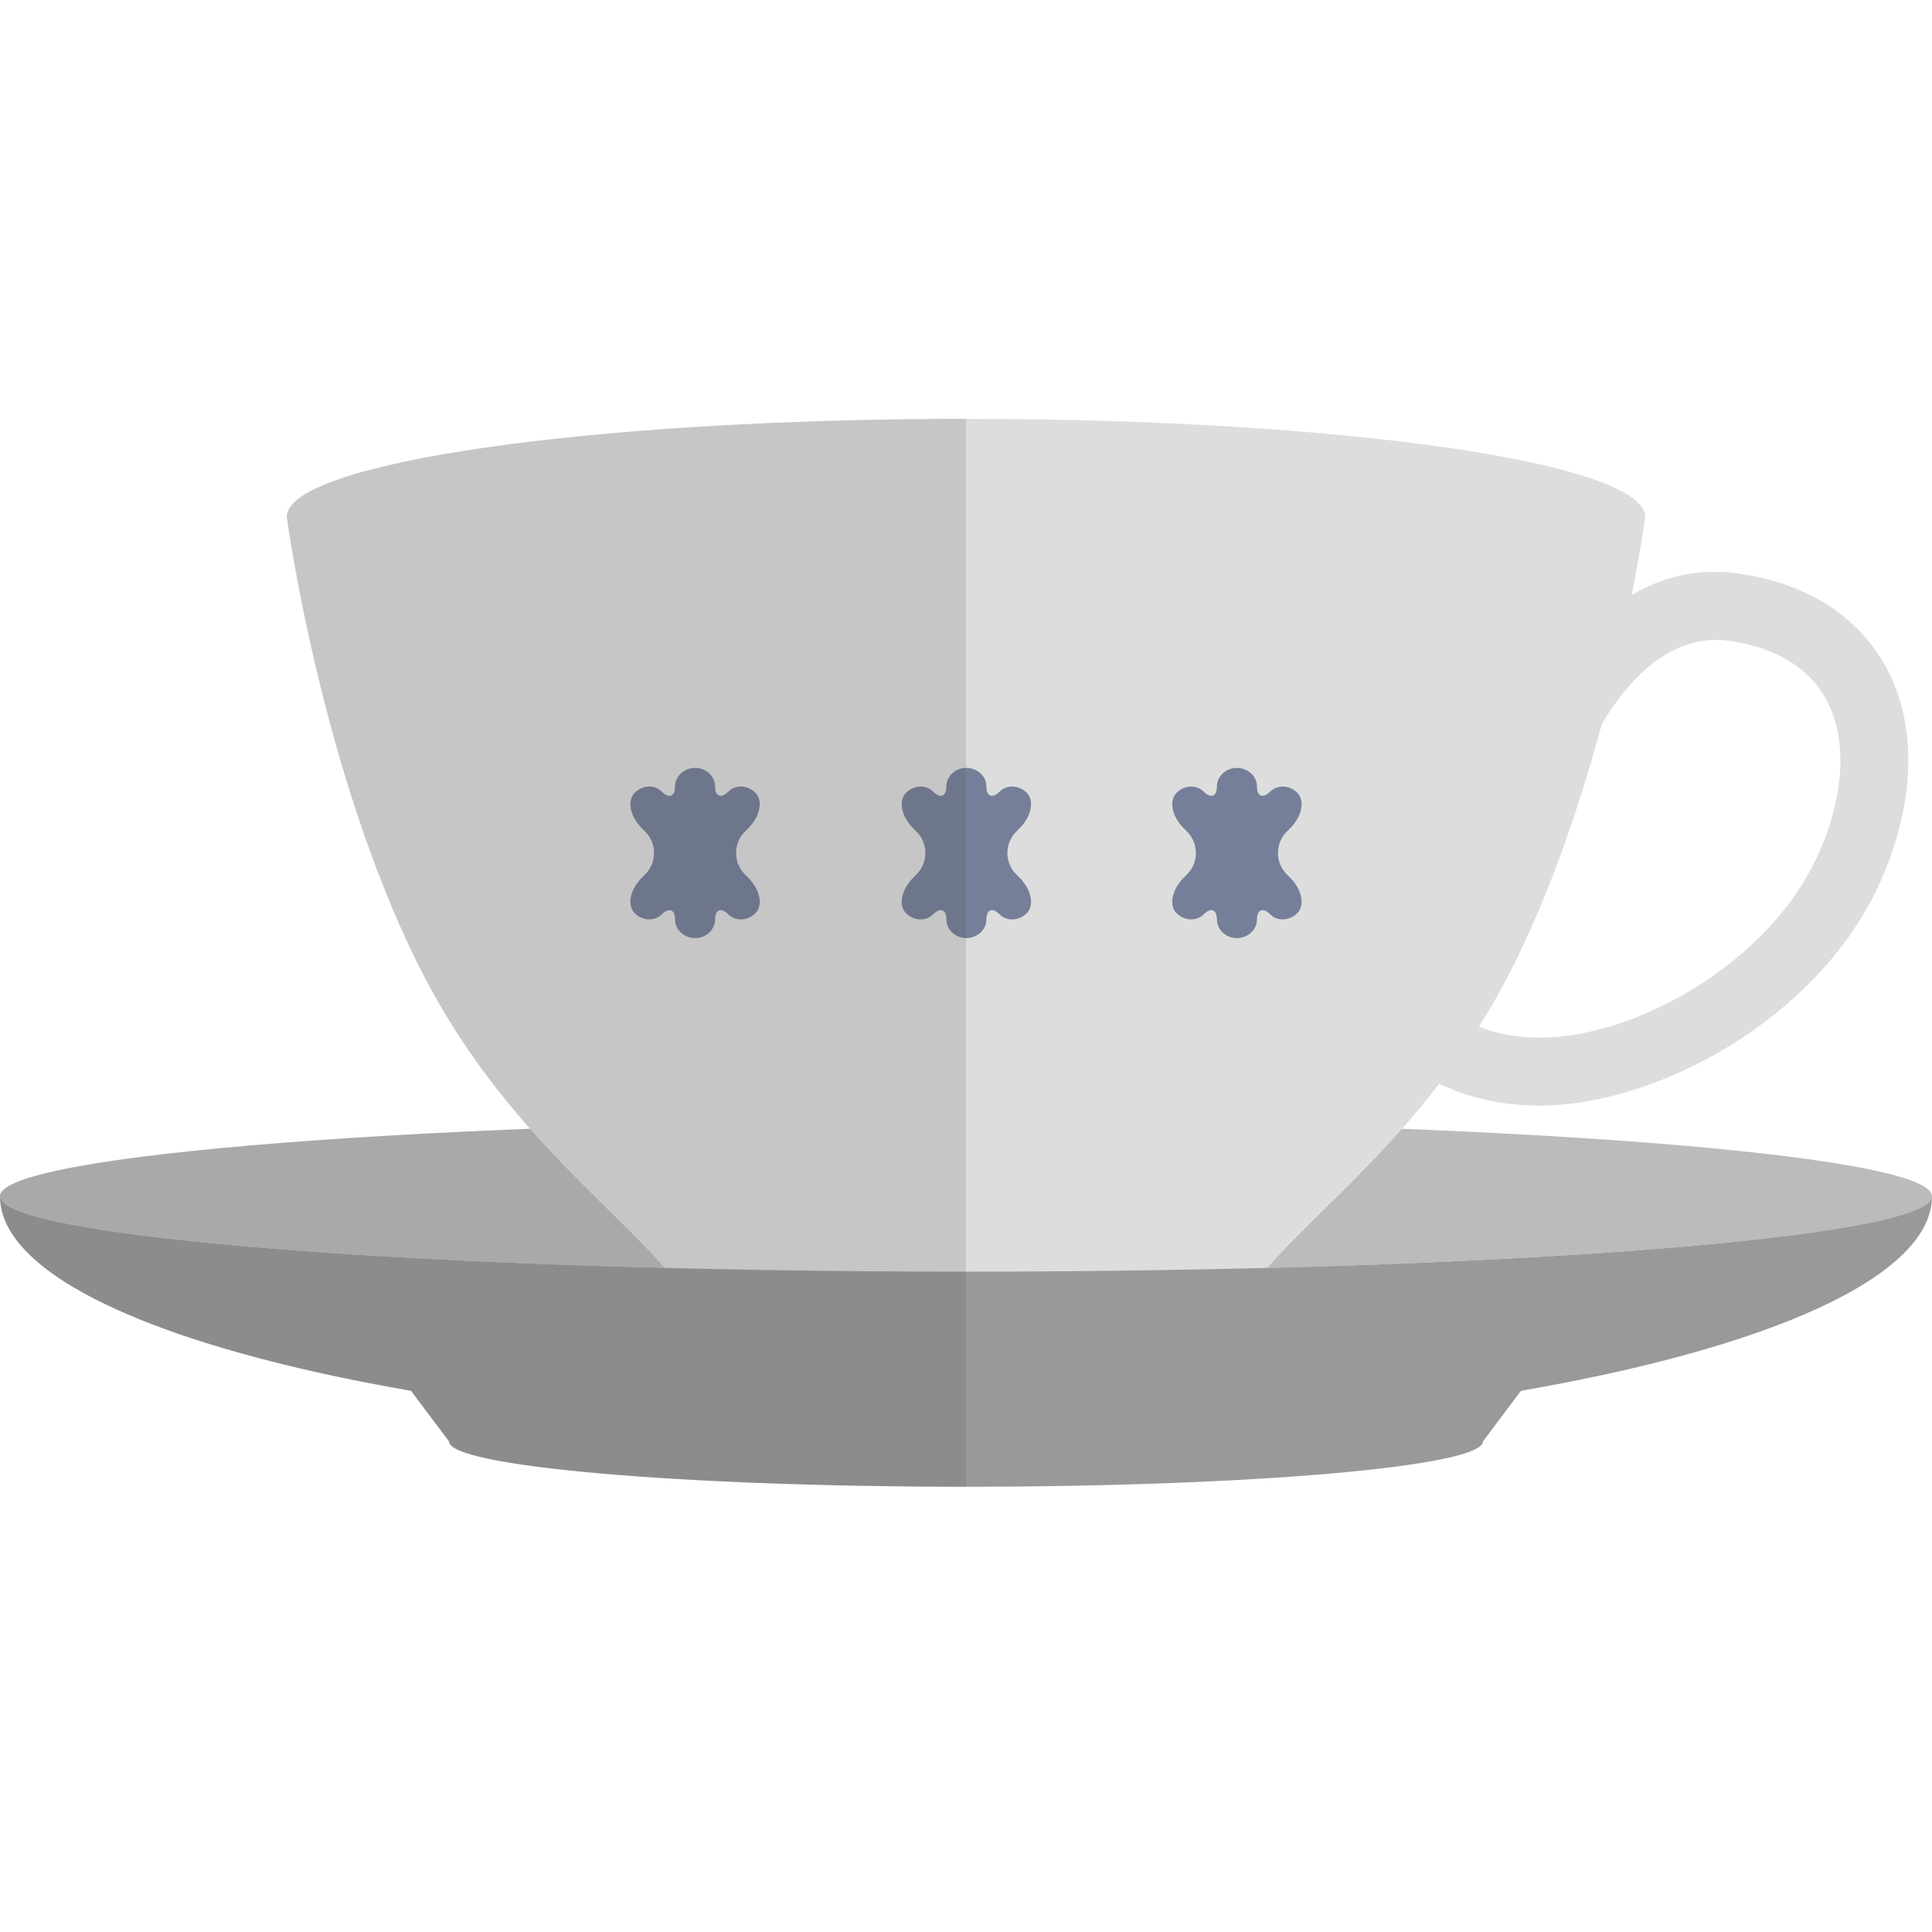
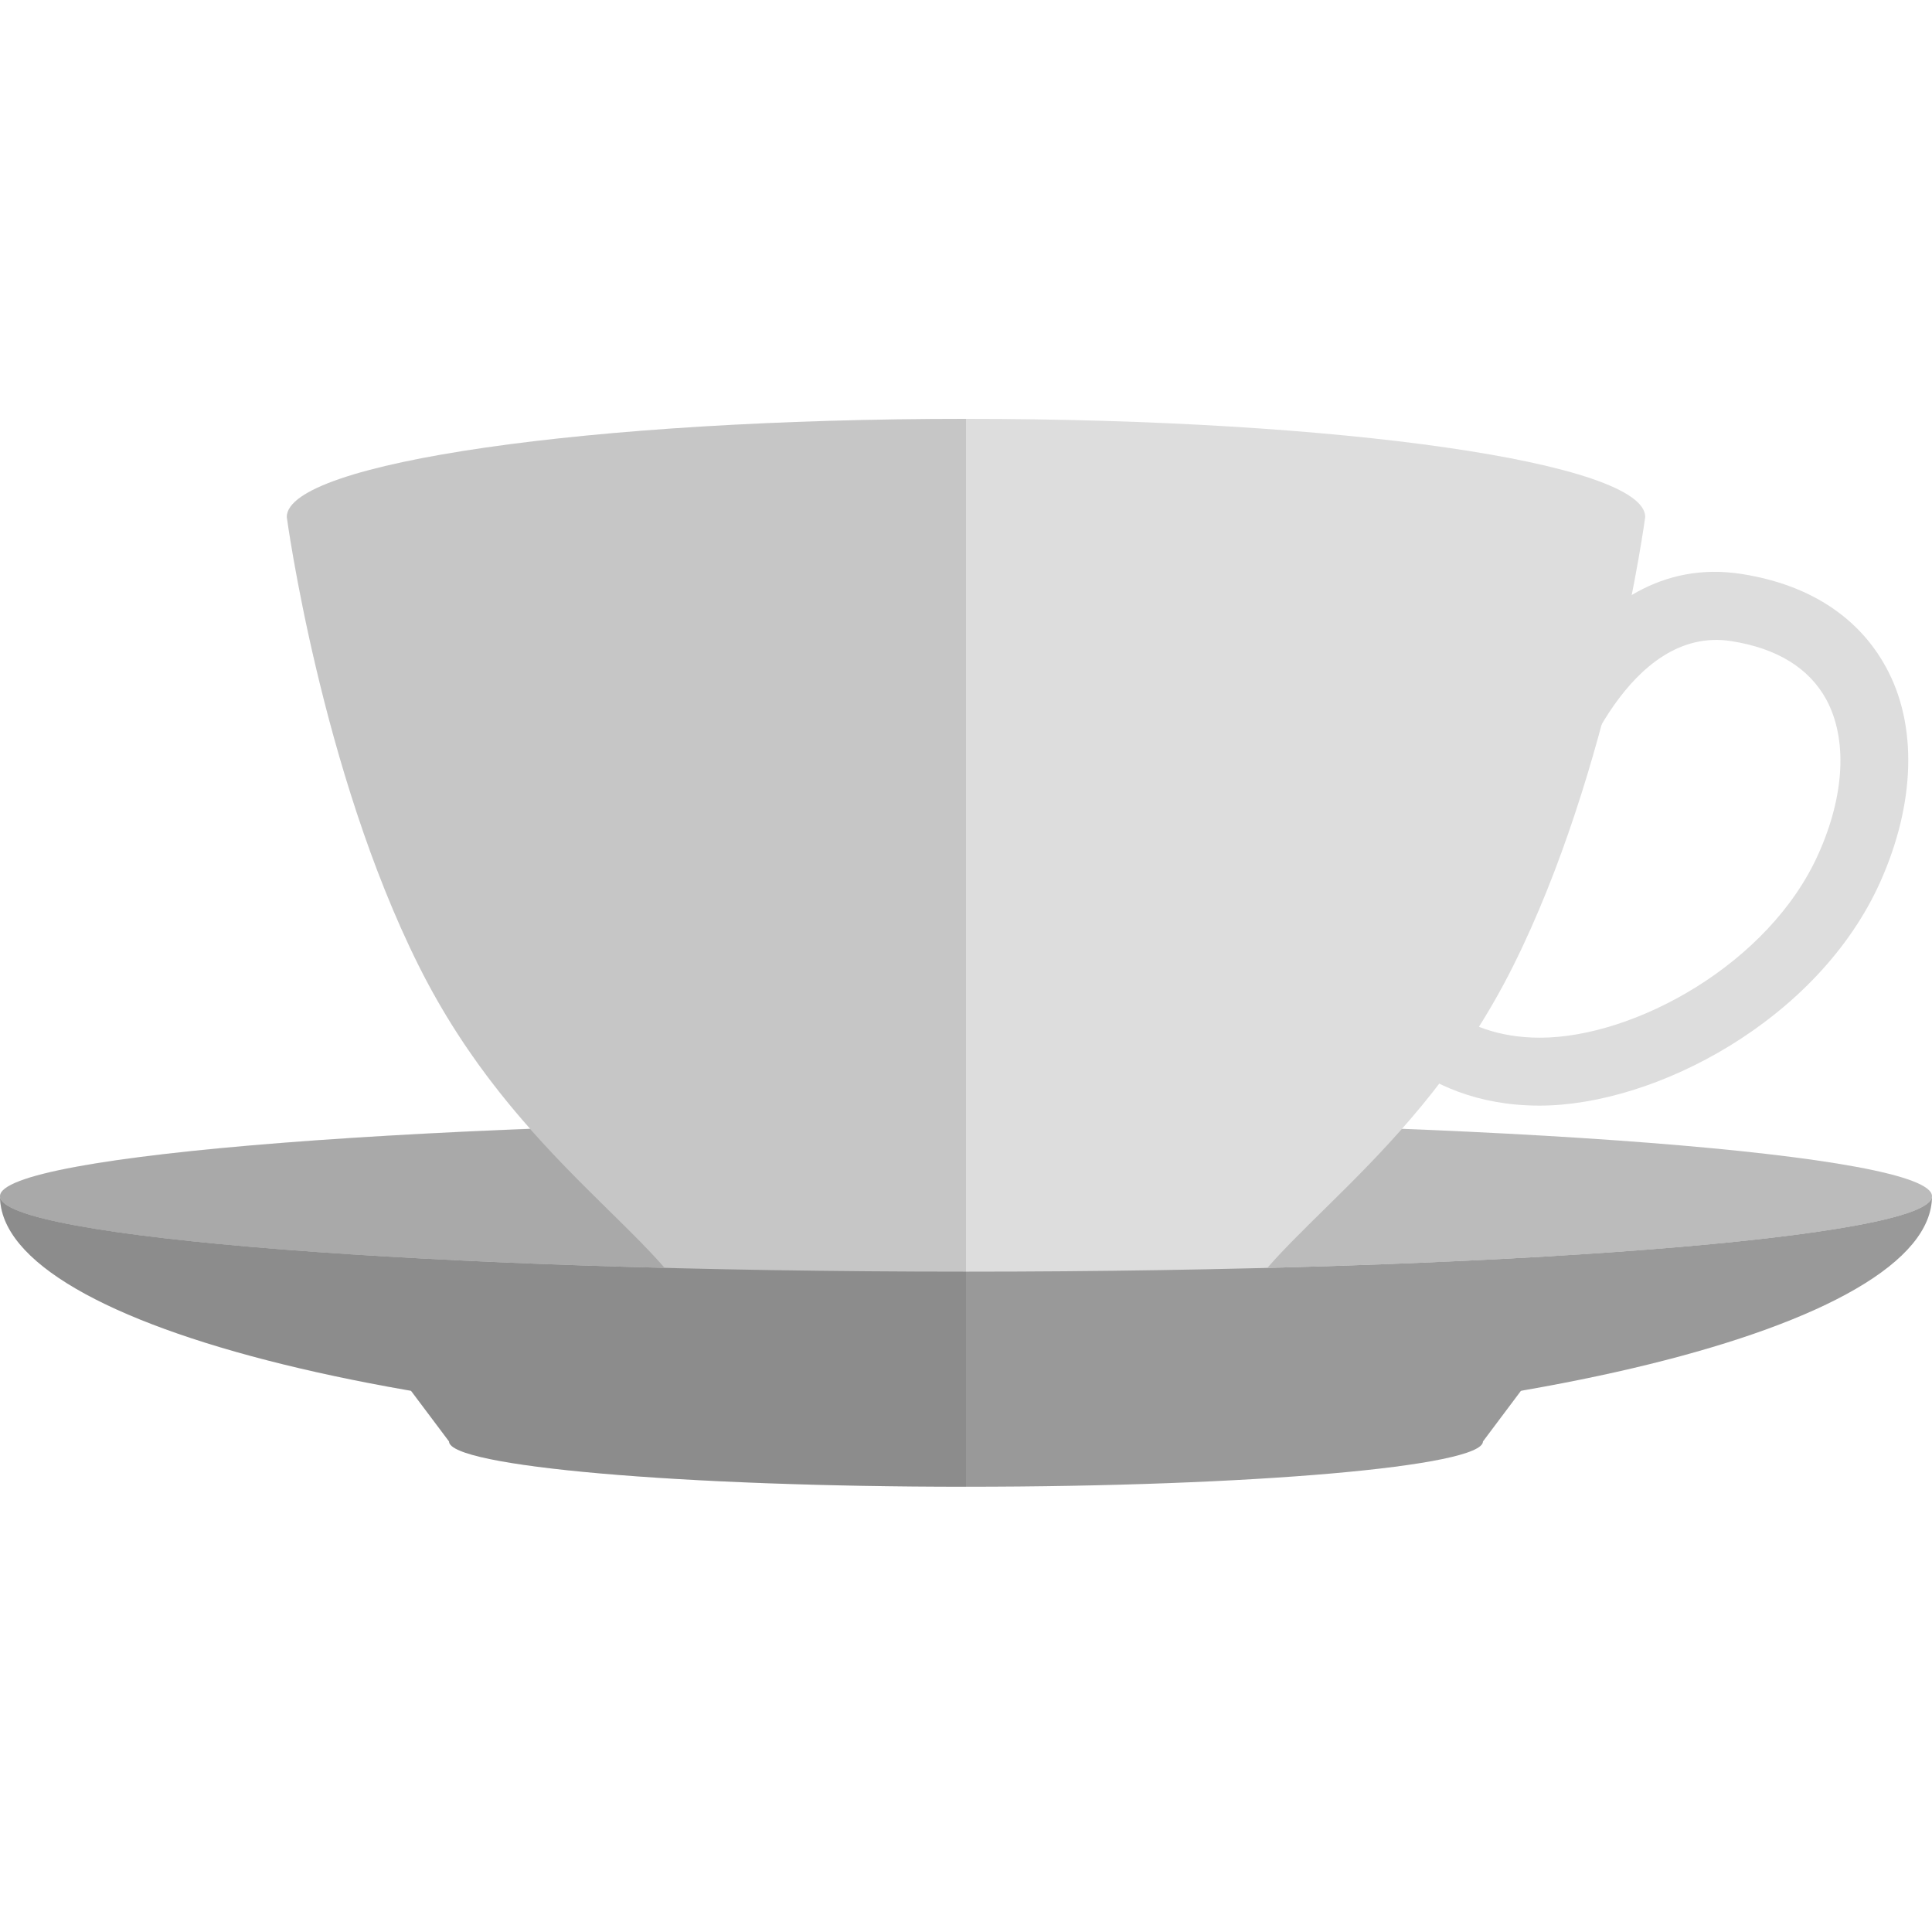
<svg xmlns="http://www.w3.org/2000/svg" version="1.1" x="0" y="0" viewBox="0 0 512 512" xml:space="preserve">
  <style type="text/css">.st0{fill:#ddd}.st2{fill:#999}</style>
  <path class="st0" d="M408 293c-33.4 0-46.8-23.1-47.3-24.1l15.7-8.8c.3.5 9.1 14.9 31.7 14.9 25.1 0 60.8-19.6 73.8-48.7 7-15.6 7.7-30.5 2.1-40.9-4.6-8.4-13.1-13.6-25.2-15.5-27.5-4.3-41.4 37-41.6 37.4l-17.1-5.6c.8-2.3 18.9-56.2 61.4-49.6 22.4 3.5 33.2 15.3 38.3 24.7 8.4 15.3 7.8 36.1-1.5 56.9-16.4 36.6-59.6 59.3-90.3 59.3z" />
  <ellipse cx="256" cy="317" rx="256" ry="20" fill="#bbb" />
  <path class="st0" d="M256 111c-99.4 0-180 11.6-180 26 0 0 9 67 35 119s66 72 75 95h140c9-23 49-43 75-95s35-119 35-119c0-14.4-80.6-26-180-26z" />
  <path class="st2" d="M256 337c-141.4 0-256-9-256-20 0 34.8 114.6 63 256 63s256-28.2 256-63c0 11-114.6 20-256 20z" />
  <ellipse class="st2" cx="256" cy="382" rx="137" ry="12" />
  <path class="st2" d="M104 362l15 20h13l100-20zm304 0l-15 20h-13l-100-20z" />
-   <path d="M341 220.4c-3.1 3.1-3.1 8.2 0 11.3l.9.9c3.1 3.1 4 7.3 1.9 9.4-2.1 2.1-5.3 2.2-7.2.3s-3.5-1.3-3.5 1.4-2.4 4.9-5.3 4.9-5.3-2.2-5.3-4.9-1.6-3.3-3.5-1.4-5.1 1.8-7.2-.3-1.2-6.3 1.9-9.4l.9-.9c3.1-3.1 3.1-8.2 0-11.3l-.9-.9c-3.1-3.1-4-7.3-1.9-9.4 2.1-2.1 5.3-2.2 7.2-.3s3.5 1.3 3.5-1.4 2.4-4.9 5.3-4.9 5.3 2.2 5.3 4.9 1.6 3.3 3.5 1.4 5.1-1.8 7.2.3 1.2 6.3-1.9 9.4l-.9.9zm-70.8-.9c3.1-3.1 4-7.3 1.9-9.4-2.1-2.1-5.3-2.2-7.2-.3-1.9 1.9-3.5 1.3-3.5-1.4s-2.4-4.9-5.3-4.9-5.3 2.2-5.3 4.9-1.6 3.3-3.5 1.4-5.1-1.8-7.2.3c-2.1 2.1-1.2 6.3 1.9 9.4l.9.9c3.1 3.1 3.1 8.2 0 11.3l-.9.9c-3.1 3.1-4 7.3-1.9 9.4 2.1 2.1 5.3 2.2 7.2.3s3.5-1.3 3.5 1.4 2.4 4.9 5.3 4.9 5.3-2.2 5.3-4.9 1.6-3.3 3.5-1.4 5.1 1.8 7.2-.3 1.2-6.3-1.9-9.4l-.9-.9c-3.1-3.1-3.1-8.2 0-11.3l.9-.9zm-71.9 0c3.1-3.1 4-7.3 1.9-9.4-2.1-2.1-5.3-2.2-7.2-.3s-3.5 1.3-3.5-1.4-2.4-4.9-5.3-4.9-5.3 2.2-5.3 4.9-1.6 3.3-3.5 1.4-5.1-1.8-7.2.3c-2.1 2.1-1.2 6.3 1.9 9.4l.9.9c3.1 3.1 3.1 8.2 0 11.3l-.9.9c-3.1 3.1-4 7.3-1.9 9.4 2.1 2.1 5.3 2.2 7.2.3s3.5-1.3 3.5 1.4 2.4 4.9 5.3 4.9 5.3-2.2 5.3-4.9 1.6-3.3 3.5-1.4 5.1 1.8 7.2-.3c2.1-2.1 1.2-6.3-1.9-9.4l-.9-.9c-3.1-3.1-3.1-8.2 0-11.3l.9-.9z" fill="#767f99" />
  <path d="M76 137s9 67 35 119c8.8 17.6 19.2 31.5 29.5 43.1C57.1 302.4 0 309.2 0 317c0 21.3 43.1 40.2 108.9 51.6L119 382c0 6.6 61.3 12 137 12V111c-99.4 0-180 11.6-180 26z" opacity=".15" fill="#444" />
</svg>
